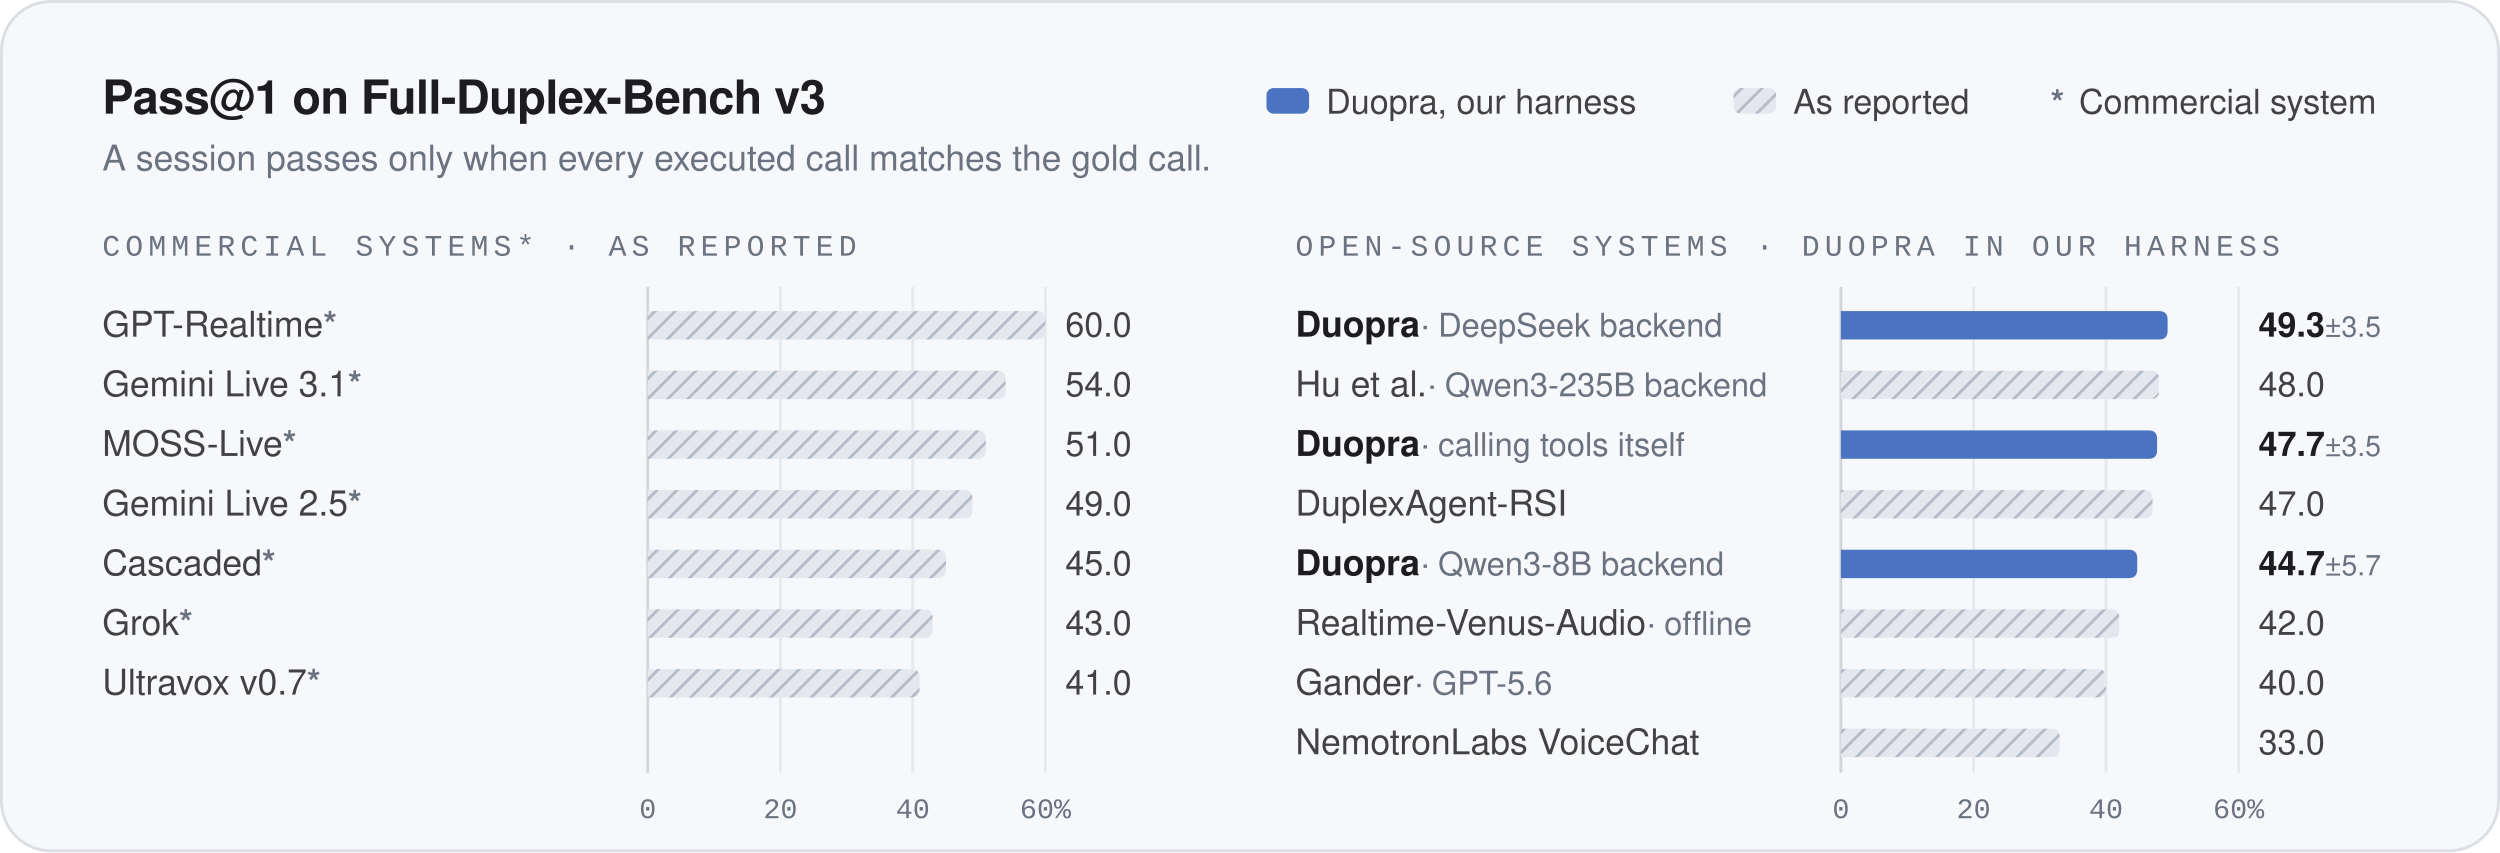
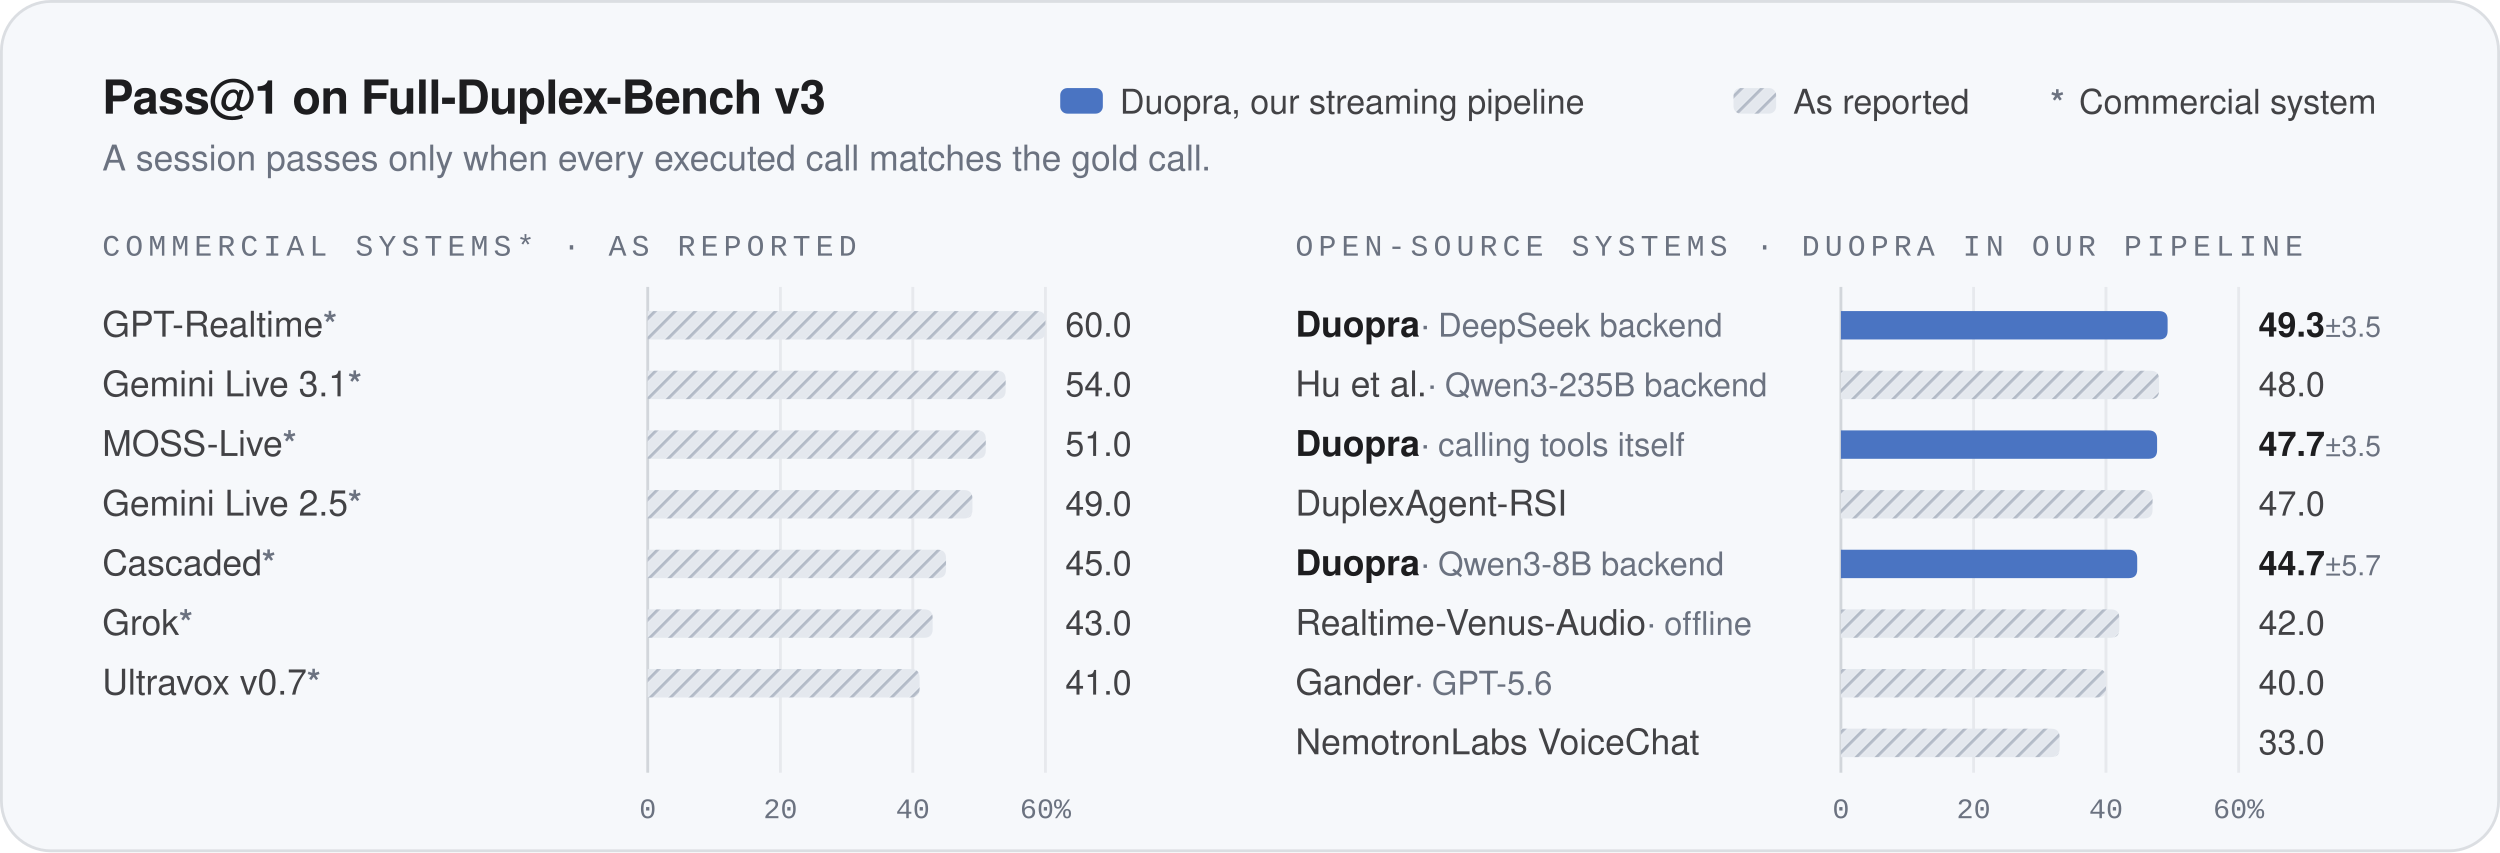
<svg xmlns="http://www.w3.org/2000/svg" width="880" height="300" viewBox="0 0 880 300" role="img" aria-labelledby="t d">
  <defs>
    <pattern id="hatch-light" width="5" height="5" patternUnits="userSpaceOnUse" patternTransform="rotate(45)">
      <rect width="5" height="5" fill="#e4e8ee" />
      <path d="M0 0V5" stroke="#b4bcc8" stroke-width="2" />
    </pattern>
  </defs>
  <rect width="880" height="300" rx="18" fill="#f6f8fb" />
  <rect x=".5" y=".5" width="879" height="299" rx="17.5" fill="none" stroke="#18202d" stroke-opacity=".12" />
  <g font-family="-apple-system, BlinkMacSystemFont, 'Segoe UI', 'Helvetica Neue', Helvetica, Arial, sans-serif">
    <text x="36" y="40" fill="#1d1d1f" font-size="16.5" font-weight="600" letter-spacing="-.2">Pass@1 on Full-Duplex-Bench v3</text>
    <text x="36" y="60" fill="#6b7280" font-size="12.5">A session passes only when every executed call matches the gold call.</text>
    <text x="731.8" y="40" fill="#424245" font-size="12">Commercial system</text>
    <text x="721.8" y="40.5" fill="#6b7280" font-size="12.5" font-weight="600">*</text>
    <text x="631.2" y="40" fill="#424245" font-size="12">As reported</text>
    <rect x="610.2" y="31" width="15" height="9" rx="2.5" fill="url(#hatch-light)" />
-     <text x="466.8" y="40" fill="#424245" font-size="12">Duopra, our harness</text>
-     <rect x="445.8" y="31" width="15" height="9" rx="2.5" fill="#4a74c2" />
+     <text x="394.2" y="40" fill="#424245" font-size="12">Duopra, our streaming pipeline</text>
+     <rect x="373.2" y="31" width="15" height="9" rx="2.5" fill="#4a74c2" />
    <text x="36" y="90" fill="#6b7280" font-family="ui-monospace, SFMono-Regular, 'SF Mono', Menlo, Consolas, 'Liberation Mono', monospace" font-size="10.5" letter-spacing="1.8" text-anchor="start">COMMERCIAL SYSTEMS* · AS REPORTED</text>
    <path d="M228.0 101V272" stroke="#18202d" stroke-opacity=".16" />
    <text x="228.0" y="288" fill="#6b7280" font-family="ui-monospace, SFMono-Regular, 'SF Mono', Menlo, Consolas, 'Liberation Mono', monospace" font-size="10" text-anchor="middle">0</text>
    <path d="M274.7 101V272" stroke="#18202d" stroke-opacity=".07" />
    <text x="274.7" y="288" fill="#6b7280" font-family="ui-monospace, SFMono-Regular, 'SF Mono', Menlo, Consolas, 'Liberation Mono', monospace" font-size="10" text-anchor="middle">20</text>
    <path d="M321.3 101V272" stroke="#18202d" stroke-opacity=".07" />
    <text x="321.3" y="288" fill="#6b7280" font-family="ui-monospace, SFMono-Regular, 'SF Mono', Menlo, Consolas, 'Liberation Mono', monospace" font-size="10" text-anchor="middle">40</text>
    <path d="M368.0 101V272" stroke="#18202d" stroke-opacity=".07" />
    <text x="368.0" y="288" fill="#6b7280" font-family="ui-monospace, SFMono-Regular, 'SF Mono', Menlo, Consolas, 'Liberation Mono', monospace" font-size="10" text-anchor="middle">60%</text>
    <text x="36" y="118.5" fill="#424245" font-size="12.5" font-weight="400">GPT-Realtime<tspan fill="#6b7280" font-weight="600">*</tspan>
    </text>
    <path d="M228 109.5H365.0Q368.0 109.5 368.0 112.5V116.5Q368.0 119.5 365.0 119.5H228Z" fill="url(#hatch-light)" />
    <text x="375.0" y="118.5" fill="#424245" font-size="12" font-weight="400">60.0</text>
    <text x="36" y="139.5" fill="#424245" font-size="12.5" font-weight="400">Gemini Live 3.1<tspan fill="#6b7280" font-weight="600">*</tspan>
    </text>
    <path d="M228 130.5H351.0Q354.0 130.5 354.0 133.5V137.5Q354.0 140.5 351.0 140.5H228Z" fill="url(#hatch-light)" />
    <text x="375.0" y="139.5" fill="#424245" font-size="12" font-weight="400">54.0</text>
    <text x="36" y="160.5" fill="#424245" font-size="12.5" font-weight="400">MOSS-Live<tspan fill="#6b7280" font-weight="600">*</tspan>
    </text>
    <path d="M228 151.5H344.0Q347.0 151.5 347.0 154.5V158.5Q347.0 161.5 344.0 161.5H228Z" fill="url(#hatch-light)" />
    <text x="375.0" y="160.5" fill="#424245" font-size="12" font-weight="400">51.0</text>
    <text x="36" y="181.5" fill="#424245" font-size="12.5" font-weight="400">Gemini Live 2.5<tspan fill="#6b7280" font-weight="600">*</tspan>
    </text>
    <path d="M228 172.5H339.3Q342.3 172.5 342.3 175.5V179.5Q342.3 182.5 339.3 182.5H228Z" fill="url(#hatch-light)" />
    <text x="375.0" y="181.5" fill="#424245" font-size="12" font-weight="400">49.0</text>
    <text x="36" y="202.5" fill="#424245" font-size="12.5" font-weight="400">Cascaded<tspan fill="#6b7280" font-weight="600">*</tspan>
    </text>
    <path d="M228 193.5H330.0Q333.0 193.5 333.0 196.5V200.5Q333.0 203.5 330.0 203.5H228Z" fill="url(#hatch-light)" />
    <text x="375.0" y="202.5" fill="#424245" font-size="12" font-weight="400">45.0</text>
    <text x="36" y="223.5" fill="#424245" font-size="12.5" font-weight="400">Grok<tspan fill="#6b7280" font-weight="600">*</tspan>
    </text>
    <path d="M228 214.5H325.3Q328.3 214.5 328.3 217.5V221.5Q328.3 224.5 325.3 224.5H228Z" fill="url(#hatch-light)" />
    <text x="375.0" y="223.5" fill="#424245" font-size="12" font-weight="400">43.0</text>
    <text x="36" y="244.5" fill="#424245" font-size="12.5" font-weight="400">Ultravox v0.7<tspan fill="#6b7280" font-weight="600">*</tspan>
    </text>
    <path d="M228 235.5H320.7Q323.7 235.5 323.7 238.5V242.5Q323.7 245.5 320.7 245.5H228Z" fill="url(#hatch-light)" />
    <text x="375.0" y="244.5" fill="#424245" font-size="12" font-weight="400">41.0</text>
-     <text x="456" y="90" fill="#6b7280" font-family="ui-monospace, SFMono-Regular, 'SF Mono', Menlo, Consolas, 'Liberation Mono', monospace" font-size="10.5" letter-spacing="1.8" text-anchor="start">OPEN-SOURCE SYSTEMS · DUOPRA IN OUR HARNESS</text>
+     <text x="456" y="90" fill="#6b7280" font-family="ui-monospace, SFMono-Regular, 'SF Mono', Menlo, Consolas, 'Liberation Mono', monospace" font-size="10.5" letter-spacing="1.8" text-anchor="start">OPEN-SOURCE SYSTEMS · DUOPRA IN OUR PIPELINE</text>
    <path d="M648.0 101V272" stroke="#18202d" stroke-opacity=".16" />
    <text x="648.0" y="288" fill="#6b7280" font-family="ui-monospace, SFMono-Regular, 'SF Mono', Menlo, Consolas, 'Liberation Mono', monospace" font-size="10" text-anchor="middle">0</text>
    <path d="M694.7 101V272" stroke="#18202d" stroke-opacity=".07" />
    <text x="694.7" y="288" fill="#6b7280" font-family="ui-monospace, SFMono-Regular, 'SF Mono', Menlo, Consolas, 'Liberation Mono', monospace" font-size="10" text-anchor="middle">20</text>
    <path d="M741.3 101V272" stroke="#18202d" stroke-opacity=".07" />
    <text x="741.3" y="288" fill="#6b7280" font-family="ui-monospace, SFMono-Regular, 'SF Mono', Menlo, Consolas, 'Liberation Mono', monospace" font-size="10" text-anchor="middle">40</text>
    <path d="M788.0 101V272" stroke="#18202d" stroke-opacity=".07" />
    <text x="788.0" y="288" fill="#6b7280" font-family="ui-monospace, SFMono-Regular, 'SF Mono', Menlo, Consolas, 'Liberation Mono', monospace" font-size="10" text-anchor="middle">60%</text>
    <text x="456" y="118.5" fill="#1d1d1f" font-size="12.5" font-weight="600">Duopra<tspan fill="#6b7280" font-size="11.5" font-weight="400"> · DeepSeek backend</tspan>
    </text>
    <path d="M648 109.5H760.0Q763.0 109.5 763.0 112.5V116.5Q763.0 119.5 760.0 119.5H648Z" fill="#4a74c2" />
    <text x="795.0" y="118.5" fill="#1d1d1f" font-size="12" font-weight="600">49.3<tspan fill="#6b7280" font-size="10" font-weight="400"> ±3.5</tspan>
    </text>
    <text x="456" y="139.5" fill="#424245" font-size="12.5" font-weight="400">Hu et al.<tspan fill="#6b7280" font-size="11.5" font-weight="400"> · Qwen3-235B backend</tspan>
    </text>
    <path d="M648 130.5H757.0Q760.0 130.5 760.0 133.5V137.5Q760.0 140.5 757.0 140.5H648Z" fill="url(#hatch-light)" />
    <text x="795.0" y="139.5" fill="#424245" font-size="12" font-weight="400">48.0</text>
    <text x="456" y="160.5" fill="#1d1d1f" font-size="12.5" font-weight="600">Duopra<tspan fill="#6b7280" font-size="11.5" font-weight="400"> · calling tools itself</tspan>
    </text>
    <path d="M648 151.5H756.3Q759.3 151.5 759.3 154.5V158.5Q759.3 161.5 756.3 161.5H648Z" fill="#4a74c2" />
    <text x="795.0" y="160.5" fill="#1d1d1f" font-size="12" font-weight="600">47.7<tspan fill="#6b7280" font-size="10" font-weight="400"> ±3.5</tspan>
    </text>
    <text x="456" y="181.5" fill="#424245" font-size="12.5" font-weight="400">DuplexAgent-RSI</text>
    <path d="M648 172.5H754.7Q757.7 172.5 757.7 175.5V179.5Q757.7 182.5 754.7 182.5H648Z" fill="url(#hatch-light)" />
    <text x="795.0" y="181.5" fill="#424245" font-size="12" font-weight="400">47.0</text>
    <text x="456" y="202.5" fill="#1d1d1f" font-size="12.5" font-weight="600">Duopra<tspan fill="#6b7280" font-size="11.5" font-weight="400"> · Qwen3-8B backend</tspan>
    </text>
    <path d="M648 193.5H749.3Q752.3 193.5 752.3 196.5V200.5Q752.3 203.5 749.3 203.5H648Z" fill="#4a74c2" />
    <text x="795.0" y="202.5" fill="#1d1d1f" font-size="12" font-weight="600">44.7<tspan fill="#6b7280" font-size="10" font-weight="400"> ±5.7</tspan>
    </text>
    <text x="456" y="223.5" fill="#424245" font-size="12.5" font-weight="400">Realtime-Venus-Audio<tspan fill="#6b7280" font-size="11.5" font-weight="400"> · offline</tspan>
    </text>
    <path d="M648 214.5H743.0Q746.0 214.5 746.0 217.5V221.5Q746.0 224.5 743.0 224.5H648Z" fill="url(#hatch-light)" />
    <text x="795.0" y="223.5" fill="#424245" font-size="12" font-weight="400">42.0</text>
    <text x="456" y="244.5" fill="#424245" font-size="12.5" font-weight="400">Gander<tspan fill="#6b7280" font-size="11.5" font-weight="400"> · GPT-5.6</tspan>
    </text>
    <path d="M648 235.5H738.3Q741.3 235.5 741.3 238.5V242.5Q741.3 245.5 738.3 245.5H648Z" fill="url(#hatch-light)" />
    <text x="795.0" y="244.5" fill="#424245" font-size="12" font-weight="400">40.0</text>
    <text x="456" y="265.5" fill="#424245" font-size="12.5" font-weight="400">NemotronLabs VoiceChat</text>
    <path d="M648 256.5H722.0Q725.0 256.5 725.0 259.5V263.5Q725.0 266.5 722.0 266.5H648Z" fill="url(#hatch-light)" />
    <text x="795.0" y="265.5" fill="#424245" font-size="12" font-weight="400">33.0</text>
  </g>
</svg>
